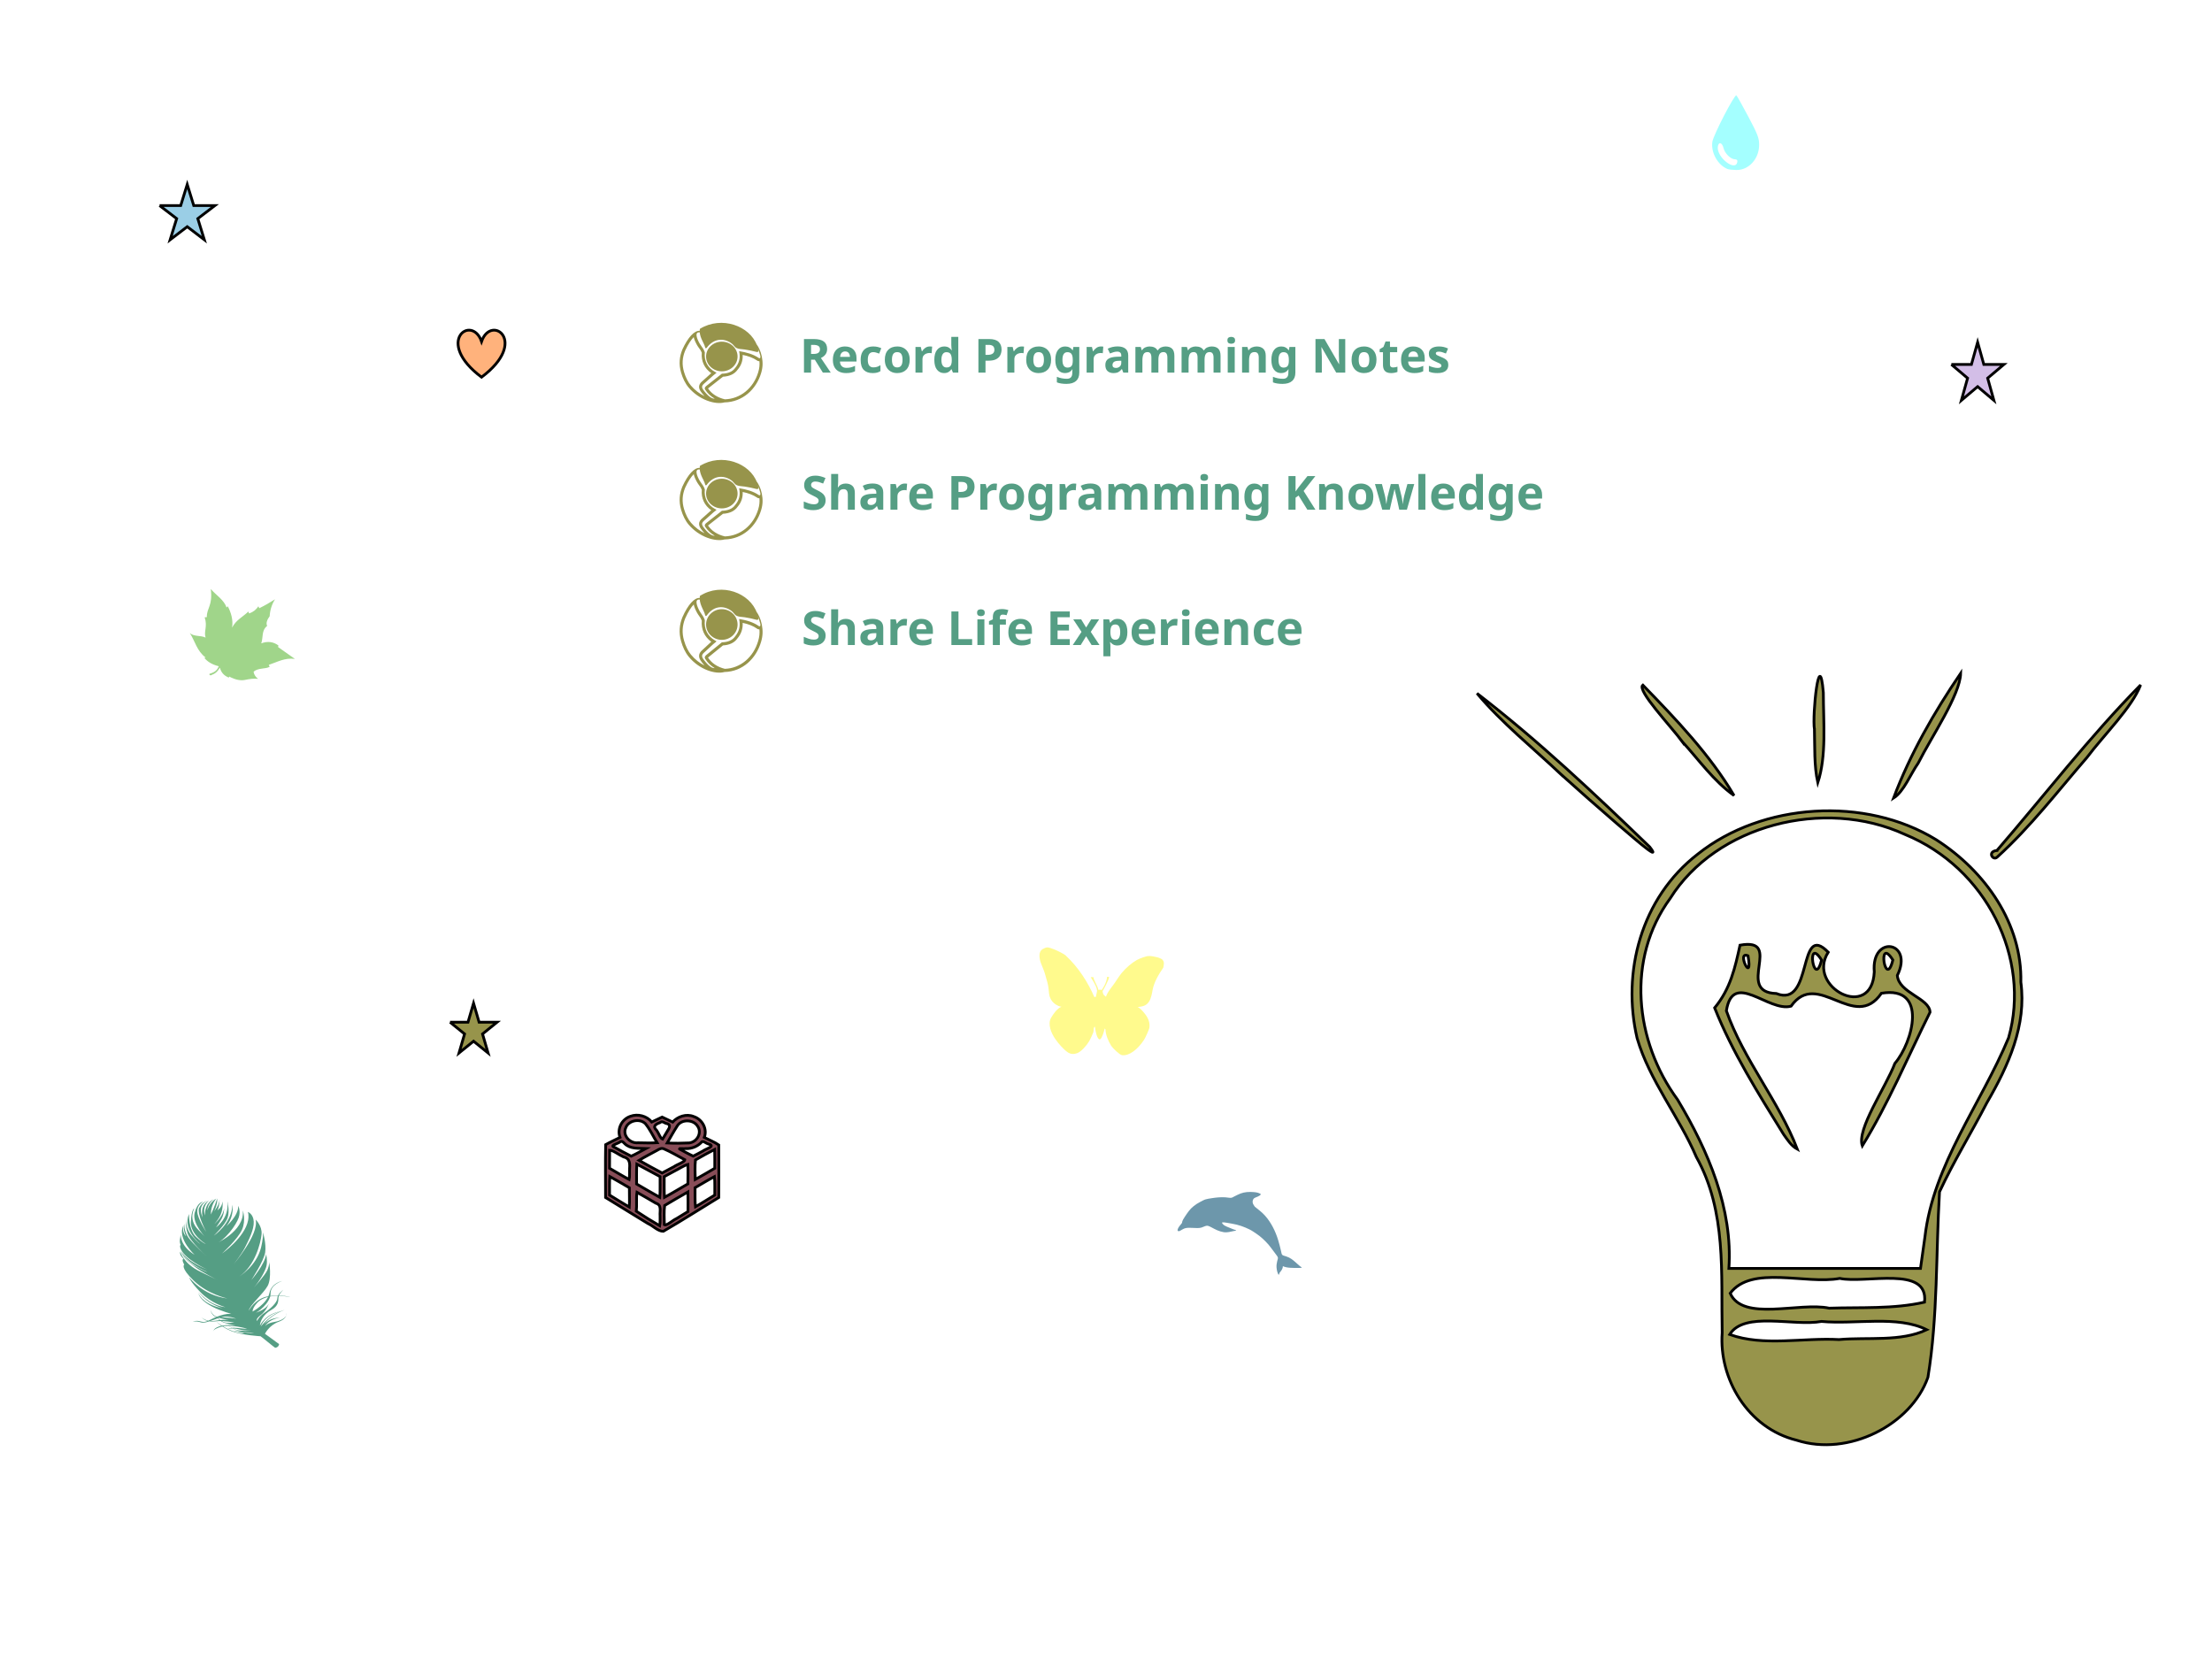
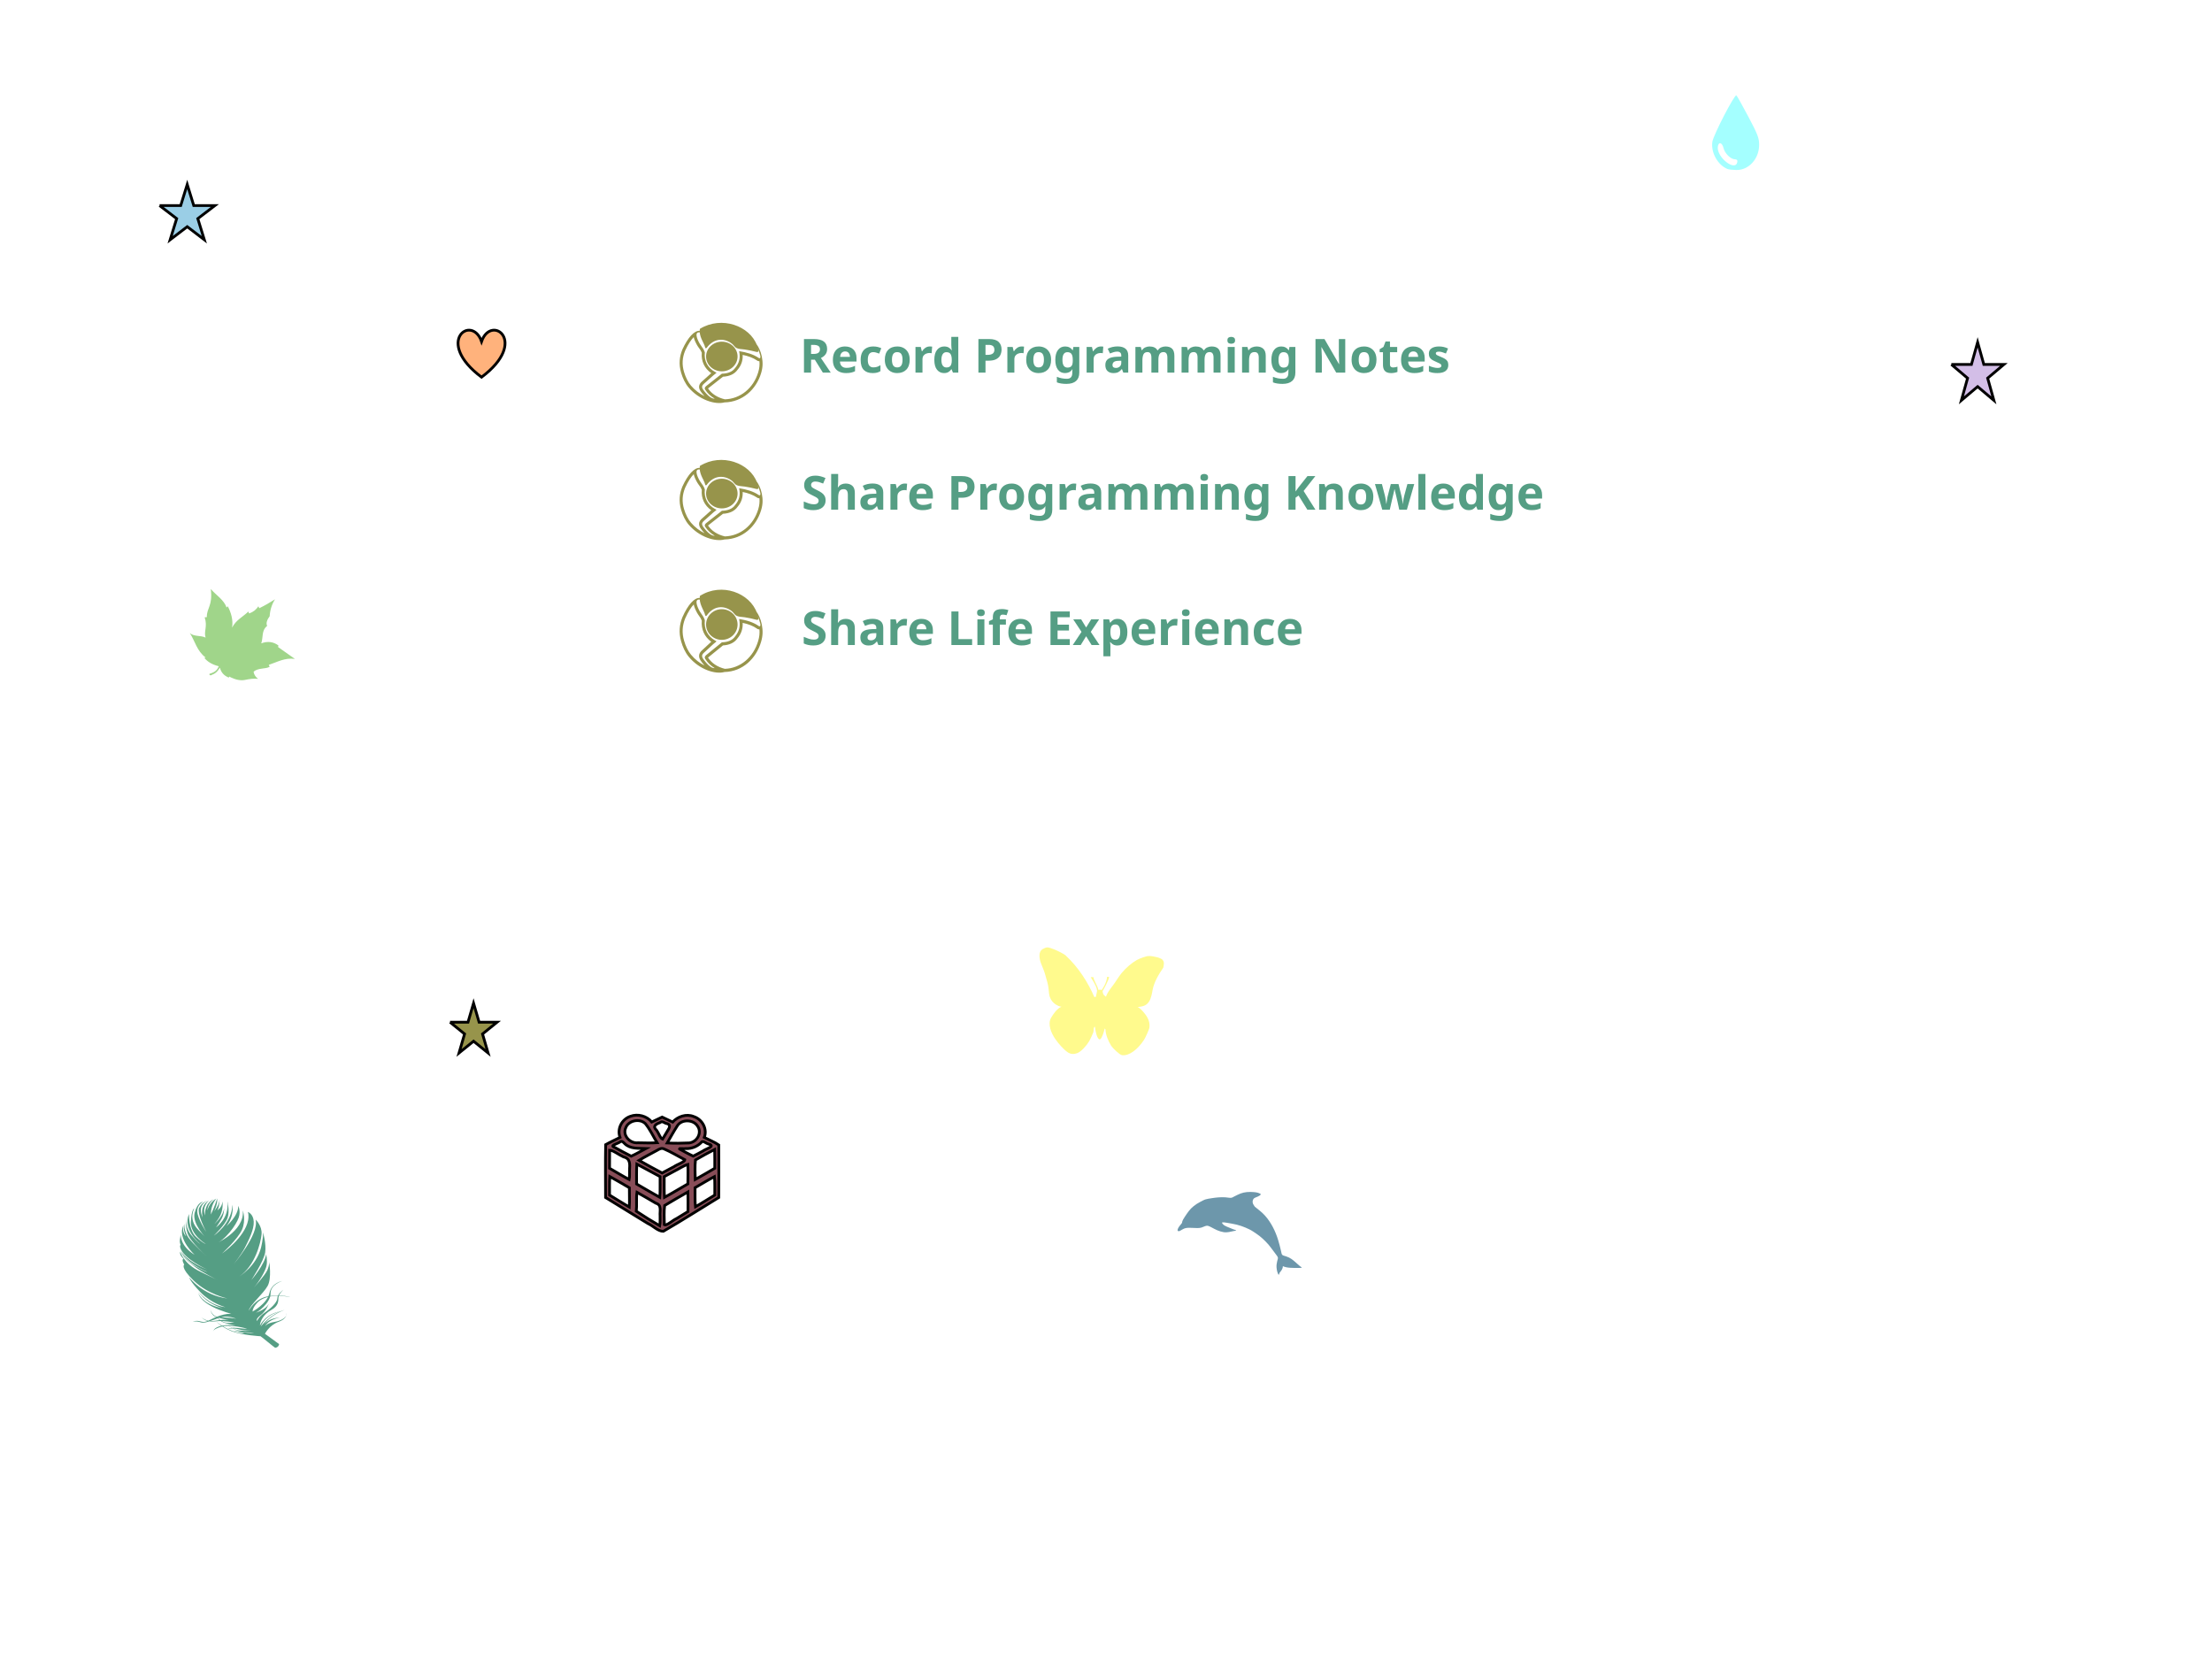
<svg xmlns="http://www.w3.org/2000/svg" width="800" height="600">
  <g>
    <path id="svg_2" d="m174.16,123.499c3.505,-10.041 17.235,0 0,12.91c-17.235,-12.91 -3.505,-22.951 0,-12.91z" stroke="#000" fill="#FFB27C" />
    <path id="svg_4" d="m57.715,74.347l7.639,0l2.361,-7.639l2.361,7.639l7.639,0l-6.18,4.721l2.361,7.639l-6.18,-4.721l-6.18,4.721l2.361,-7.639l-6.18,-4.721z" stroke="#000" fill="#9ACEE6" />
    <path id="svg_5" d="m162.765,369.693l6.493,0l2.007,-6.875l2.007,6.875l6.493,0l-5.253,4.249l2.007,6.875l-5.253,-4.249l-5.253,4.249l2.007,-6.875l-5.253,-4.249z" stroke="#000" fill="#97944B" />
    <path stroke="#000" id="svg_6" d="m705.735,131.809l7.257,0l2.243,-8.021l2.243,8.021l7.257,0l-5.871,4.957l2.243,8.021l-5.871,-4.958l-5.871,4.958l2.243,-8.021l-5.871,-4.957z" fill="#D3BEE7" />
    <text transform="matrix(1 0 0 1 0 0)" style="cursor: move;" font-weight="bold" stroke="#000" xml:space="preserve" text-anchor="start" font-family="'Yaldevi'" font-size="17" id="svg_9" y="134.759" x="289.24" stroke-width="0" fill="#559E84">Record Programming Notes</text>
    <text font-weight="bold" stroke="#000" xml:space="preserve" text-anchor="start" font-family="'Yaldevi'" font-size="17" id="svg_13" y="184.333" x="289.907" stroke-width="0" fill="#559E84">Share Programming Knowledge</text>
    <path id="svg_15" d="m241.016,409.676c0.783,-1.306 2.215,-3.006 -0.246,-3.417c-0.685,-0.324 -1.371,-0.898 -2.055,-0.259c-1.523,0.554 -2.843,1.329 -1.241,2.779c0.71,0.937 1.356,2.98 2.161,3.205c0.48,-0.76 0.93,-1.535 1.381,-2.31l0,0zm-3.364,3.605c-1.398,-2.298 -2.523,-4.764 -4.234,-6.885c-2.081,-2.047 -6.182,-1.134 -7.114,1.506c-1.238,2.61 1.433,5.727 4.457,5.4c2.295,0.035 4.602,0.131 6.891,-0.021zm11.618,0.078c2.974,-0.367 4.684,-3.815 2.99,-6.105c-1.5,-2.443 -5.817,-2.528 -7.323,-0.046c-1.305,2.007 -2.437,4.105 -3.635,6.167c2.647,0.139 5.319,0.107 7.967,-0.017l0,0zm4.924,2.94c1.014,-0.822 4.939,-1.79 1.966,-2.57c-0.736,-0.193 -1.595,-1.076 -2.257,-0.834c-1.437,1.646 -3.647,2.612 -5.955,2.51c-0.452,0.137 -2.756,-0.208 -2.133,0.184c1.628,0.855 3.215,1.783 4.898,2.542c1.179,-0.579 2.324,-1.216 3.48,-1.832l0,0zm-23.159,0.465c0.867,-0.465 1.734,-0.93 2.601,-1.395c-2.65,-0.121 -5.682,0.231 -7.685,-1.733c-0.565,-0.582 -1.106,-1.249 -1.889,-0.516c-0.937,0.595 -3.82,1.204 -1.601,1.93c1.933,1.052 3.852,2.129 5.833,3.103c0.944,-0.408 1.833,-0.917 2.74,-1.389l0,0zm12.704,5.19c1.123,-0.831 3.844,-1.623 3.935,-2.516c-2.54,-1.346 -5.006,-2.845 -7.663,-3.983c-0.914,-0.32 -1.656,0.172 -2.392,0.599c-2.177,1.193 -4.405,2.311 -6.511,3.608c2.754,1.569 5.541,3.091 8.355,4.566c1.435,-0.742 2.852,-1.513 4.276,-2.274l0,0zm11.27,2.595c1.165,-0.677 2.331,-1.355 3.496,-2.032c-0.01,-2.269 0.03,-4.538 -0.038,-6.806c-2.352,1.209 -4.671,2.478 -6.95,3.8c-0.249,2.34 -0.123,4.718 -0.069,7.07c1.203,-0.653 2.377,-1.351 3.56,-2.032zm-27.333,-1.429c0.118,-1.934 0.374,-4.138 -2.158,-4.711c-1.599,-0.687 -3.815,-2.447 -5.047,-2.429c-0.038,2.179 -0.018,4.358 -0.022,6.537c2.362,1.358 4.682,2.781 7.094,4.06c0.234,-1.123 0.081,-2.314 0.133,-3.458zm16.913,7.487c1.397,-0.812 2.794,-1.625 4.191,-2.437c-0.006,-2.342 0.099,-4.687 -0.016,-7.027c-1.535,0.406 -3.291,1.659 -4.909,2.438c-1.211,0.653 -2.422,1.307 -3.633,1.96c0.024,2.501 -0.065,5.006 0.088,7.503c1.448,-0.779 2.857,-1.618 4.279,-2.437l0,0zm-5.856,-1.315c0,-1.251 0,-2.501 0,-3.752c-2.804,-1.51 -5.6,-3.033 -8.415,-4.526c-0.156,2.391 -0.067,4.792 -0.09,7.187c2.804,1.617 5.578,3.278 8.418,4.842c0.11,-1.246 0.07,-2.502 0.088,-3.752zm16.346,5.027c1.143,-0.701 2.286,-1.402 3.429,-2.103c-0.048,-2.222 0.118,-4.475 -0.123,-6.673c-2.377,1.249 -4.671,2.671 -7.005,4.004c0.056,2.3 -0.115,4.625 0.143,6.905c1.206,-0.682 2.375,-1.417 3.556,-2.134zm-27.428,-1.246c-0.009,-1.165 -0.019,-2.331 -0.028,-3.496c-2.361,-1.361 -4.693,-2.767 -7.089,-4.074c-0.15,2.232 -0.065,4.474 -0.087,6.71c2.382,1.452 4.737,2.943 7.151,4.35c0.092,-1.16 0.047,-2.328 0.053,-3.49zm16.998,7.658c1.387,-0.849 2.775,-1.697 4.162,-2.546c-0.003,-2.366 0.049,-4.734 -0.02,-7.1c-2.824,1.604 -5.629,3.237 -8.414,4.899c-0.315,2.285 -0.111,4.641 -0.111,6.951c0.864,0.485 3.074,-1.664 4.383,-2.204l0,0zm-5.916,-1.013c-0.168,-1.632 0.722,-3.929 -1.53,-4.561c-2.271,-1.325 -4.532,-2.664 -6.833,-3.944c-0.335,2.24 0.015,4.574 -0.242,6.842c2.759,1.837 5.59,3.593 8.472,5.261c0.231,-1.169 0.087,-2.407 0.133,-3.597l0,0zm-9.648,-0.431c-3.358,-2.065 -6.715,-4.129 -10.073,-6.194c0.004,-6.372 -0.092,-12.745 0.031,-19.115c1.681,-0.956 3.471,-1.739 5.201,-2.616c-1.118,-2.947 0.495,-6.528 3.736,-7.631c2.717,-1.027 5.991,-0.1 7.724,2.061c1.258,-0.594 2.516,-1.189 3.774,-1.783c1.265,0.6 2.53,1.199 3.794,1.799c1.812,-1.98 4.917,-3.11 7.608,-2c3.23,1.046 4.99,4.619 3.832,7.561c1.743,0.906 3.638,1.615 5.237,2.721c0.071,6.334 0.001,12.669 -0.006,19.003c-6.681,4.073 -13.254,8.301 -20.043,12.219c-1.974,-0 -3.678,-1.975 -5.51,-2.776c-1.771,-1.079 -3.538,-2.163 -5.304,-3.249l0,0z" stroke="#000" fill="#884D58" />
-     <path id="svg_17" d="m649.771,520.873c-17.815,-4.392 -28.136,-22.45 -26.919,-38.832c-0.456,-21.398 1.668,-43.913 -9.341,-63.588c-6.275,-14.69 -16.965,-27.66 -21.426,-42.969c-5.551,-23.75 1.306,-50.669 21.966,-66.613c23.3,-18.556 60.509,-20.974 86.158,-5.203c18.09,11.581 31.143,30.683 30.658,51.527c2.123,15.575 -4.491,30.225 -12.272,43.615c-5.574,10.781 -12.085,21.33 -17.144,32.231c-1.334,22.351 -0.569,44.907 -4.187,67.066c-6.027,17.171 -28.74,28.845 -47.493,22.766l0,0zm47.053,-39.964c-10.573,-5.297 -25.766,-1.853 -38.055,-2.993c-10.039,1.866 -27.877,-3.828 -33.214,4.713c12.205,4.437 26.548,1.111 39.542,1.845c10.397,-0.928 22.358,0.88 31.727,-3.565l0,0zm-0.792,-9.967c1.556,-13.457 -21.34,-6.59 -30.642,-8.593c-12.311,2.316 -31.903,-4.957 -39.645,5.382c4.588,10.39 25.049,3.083 35.794,5.388c11.458,-0.377 23.345,0.382 34.493,-2.177l0,0zm0.143,-23.578c3.023,-26.214 20.268,-48.041 30.254,-72.021c8.21,-28.71 -8.05,-61.511 -37.489,-73.562c-29.302,-13.497 -68.342,-3.301 -84.902,23.147c-15.955,21.847 -12.91,51.53 2.684,72.775c11.127,18.568 20.005,39.434 18.558,61.042c23.097,0 46.194,0 69.291,0c0.535,-3.794 1.069,-7.588 1.604,-11.381zm-51.133,-37.139c-9.151,-14.788 -18.545,-29.691 -24.918,-45.718c5.729,-6.893 7.396,-14.57 9.176,-22.669c16.08,-2.936 -2.047,17.031 13.135,17.481c13.476,5.45 7.564,-26.443 18.761,-14.947c-8.037,12.616 15.787,25.167 16.661,7.119c-1.155,-13.627 14.4,-11.074 8.335,1.289c0.501,6.36 11.641,8.183 11.832,13.298c-8.02,16.169 -14.992,32.861 -24.489,48.34c-2.138,-5.993 8.408,-21.013 11.777,-29.832c6.502,-7.623 12.089,-28.168 -4.861,-25.368c-9.833,14.254 -23.06,-8.985 -32.688,4.675c-8.173,2.266 -21.027,-13.155 -23.398,1.672c6.156,17.611 18.964,32.621 25.665,50.05c-2.274,-1.246 -3.569,-3.432 -4.989,-5.391l0,0zm-12.845,-64.544c-4.45,-2.018 1.876,10.731 -0,0l0,0zm26.597,1.506c-5.777,-9.086 -2.678,11.024 0,0zm25.78,0c-5.777,-9.086 -2.679,11.024 0,0zm-120.02,-67.138c-10.21,-9.631 -21.496,-18.667 -30.375,-29.283c22.182,17.066 42.485,36.285 62.476,55.553c5.308,6.779 -9.261,-6.331 -11.972,-8.529c-6.785,-5.84 -13.48,-11.768 -20.129,-17.742l0,0zm157.661,27.535c17.257,-19.985 33.358,-40.935 51.964,-59.855c-3.115,8.146 -13.145,17.893 -19.45,26.283c-10.531,12.177 -20.374,25.051 -32.417,35.969c-1.503,1.477 -3.747,-2.021 -0.097,-2.396l-0,0l-0,0zm-37.379,-18.959c5.963,-15.851 14.611,-30.938 24.26,-45.124c-0.224,7.87 -10.458,22.785 -15.376,32.543c-2.783,3.927 -5.129,10.189 -8.884,12.581zm-76.356,-20.328c-4.153,-5.631 -16.656,-18.742 -14.322,-20.53c12.054,12.422 24.315,25.243 32.974,39.933c-7.374,-5.257 -12.68,-12.849 -18.652,-19.404l0,0zm47.735,-4.431c-0.841,-5.288 1.769,-30.532 3.219,-13.391c0.005,10.74 1.211,22.83 -2.005,32.605c-1.377,-6.285 -1.043,-12.827 -1.213,-19.214z" stroke="#000" fill="#97944B" />
    <text font-weight="bold" stroke="#000" xml:space="preserve" text-anchor="start" font-family="'Yaldevi'" font-size="17" id="svg_25" y="233.274" x="289.907" stroke-width="0" fill="#559E84">Share Life Experience</text>
    <path id="svg_27" d="m94.235,483.273c0,0 -6.899,-0.386 -10.552,-1.859c-3.654,-1.474 -5.359,-3.353 -5.359,-3.353c0,0 1.917,1.621 4.608,2.849c1.64,0.749 3.568,1.351 5.524,1.351c0,0 -3.02,-1.29 -5.285,-0.368c0,0 1.632,-0.847 4.457,-0.203c2.826,0.645 4.238,0.276 4.238,0.276c0,0 -4.774,-0.018 -6.844,-1.05c-2.07,-1.032 -2.582,-1.621 -2.582,-1.621c0,0 2.143,1.677 3.8,1.879c1.656,0.203 4.506,-0.037 4.506,-0.037c0,0 -2.947,0.055 -3.873,-0.258c-0.926,-0.313 -4.579,-0.94 -5.237,0.368c0,0 0.731,-1.382 4.068,-0.976c3.337,0.405 3.654,0.276 3.654,0.276c0,0 -5.919,-1.732 -9.232,-0.755c-3.313,0.976 -3.093,1.806 -3.093,1.806c0,0 0.219,-2.874 8.306,-2.358c0,0 -3.775,-0.424 -5.164,-1.271c-1.388,-0.847 -1.486,-1.4 -1.486,-1.4c0,0 1.583,1.824 3.532,1.842c1.949,0.019 2.509,-0.11 2.509,-0.11c0,0 -3.8,-0.663 -5.602,-0.516c-1.802,0.147 -4.725,0.626 -6.26,-1.474c0,0 1.437,2.008 5.359,1.308c3.921,-0.7 6.381,0.074 6.381,0.074c0,0 -5.943,-0.866 -7.161,-1.732c-1.218,-0.866 -1.364,-2.358 -1.364,-2.358c0,0 0.512,2.506 3.02,2.745c2.509,0.239 6.309,0.184 7.307,1.05c0,0 -2.509,-1.4 -5.115,-1.216c-2.606,0.184 -6.625,2.727 -8.671,2.063c-2.046,-0.663 -2.972,-0.111 -2.972,-0.111c0,0 0.853,-0.645 2.314,-0.35c1.462,0.295 1.778,0.737 4.287,-0.571c2.509,-1.308 6.771,-2.929 9.475,-1.529c0,0 -12.633,-2.647 -13.997,-8.026c0,0 1.201,3.587 7.372,5.183c6.171,1.596 6.528,1.474 6.528,1.474c0,0 -9.515,-0.762 -13.965,-7.247c0,0 3.865,5.036 9.873,5.699c0,0 -5.066,-1.326 -8.996,-5.379c-3.929,-4.053 -4.092,-5.404 -4.092,-5.404c0,0 4.774,6.485 13.803,7.64c0,0 -7.072,-1.529 -12.138,-6.412c-5.066,-4.882 -3.483,-5.84 -3.483,-5.84c0,0 -1.096,-1.75 -0.268,-2.137c0,0 -1.632,-1.4 -1.169,-2.542c0,0 1.169,4.329 7.137,7.167c5.968,2.837 6.479,3.187 6.479,3.187c0,0 -6.187,-3.206 -8.135,-4.753c-1.949,-1.548 -4.141,-2.745 -5.407,-6.061c0,0 1.218,3.279 5.066,5.527c3.848,2.248 4.604,2.211 4.604,2.211c0,0 -7.892,-3.058 -9.767,-8.124c0,0 1.096,3.74 9.792,7.314c0,0 -8.72,-3.887 -9.792,-8.033c0,0 -0.195,-0.608 0.171,-0.903c0,0 -0.439,-0.792 -0.292,-1.787c0.146,-0.995 0.317,-2.063 0.317,-2.063c0,0 -0.39,4.2 5.018,7.443c0,0 -6.382,-5.785 -4.108,-10.55c0,0 -0.488,2.628 1.039,3.832c0,0 -1.299,-2.112 -0.682,-4.593c0,0 -0.163,2.628 1.461,5.011c1.624,2.383 6.82,7.001 6.82,7.001c0,0 -6.105,-5.404 -7.08,-8.45c-0.974,-3.046 -0.422,-5.036 -0.422,-5.036c0,0 -0.552,2.849 1.819,5.699c2.371,2.85 3.183,3.169 3.183,3.169c0,0 -6.528,-5.134 -4.06,-10.833c0,0 -0.162,5.772 2.533,8.254c2.696,2.481 3.507,2.555 3.507,2.555c0,0 -5.553,-3.316 -5.359,-7.959c0.195,-4.643 1.235,-4.888 1.235,-4.888c0,0 -2.306,3.93 1.396,7.713c3.702,3.783 2.956,3.071 2.956,3.071c0,0 -5.261,-5.158 -4.222,-9.187c1.039,-4.029 3.02,-3.979 3.02,-3.979c0,0 -2.176,1.081 -2.078,3.562c0.097,2.481 3.215,7.296 3.215,7.296c0,0 -3.475,-6.608 -2.533,-8.647c0.942,-2.039 2.923,-2.653 2.923,-2.653c0,0 -3.865,1.67 -1.624,6.141c0,0 -1.396,-4.249 2.338,-6.239c0,0 -2.663,1.916 -1.559,5.478c0,0 -0.325,-4.373 3.215,-5.871c0,0 -2.273,1.351 -2.305,4.078c0,0 0.487,-2.751 3.182,-4.299c0,0 -2.046,2.358 -1.916,5.748c0,0 1.526,-3.34 2.274,-5.797c0,0 0.129,1.327 -0.422,2.972c-0.552,1.646 -0.812,1.793 -0.812,1.793c0,0 1.981,-2.211 2.078,-4.372c0,0 0.097,2.113 -0.747,3.881c0,0 1.608,-0.978 1.81,-3.145c0.003,-0.032 0.006,-0.065 0.008,-0.098c0,0 0.454,3.168 -1.202,5.846c-1.656,2.678 -2.436,2.923 -2.436,2.923c0,0 3.67,-2.629 4.222,-6.264c0,0 0.065,2.039 -0.909,3.807c-0.974,1.769 -2.014,3.12 -2.014,3.12c0,0 4.904,-3.366 4.092,-9.408c0,0 0.942,3.365 0.097,5.92c-0.844,2.555 -5.002,6.485 -5.002,6.485c0,0 6.463,-4.323 6.755,-11.177c0,0 0.779,4.053 -2.192,7.738c0,0 4.384,-3.758 4.287,-7.332c0,0 0.974,1.805 0.146,4.274c-0.828,2.469 -4.774,8.254 -8.866,9.654c0,0 11.107,-4.532 10.376,-12.307c0,0 1.218,3.537 -0.292,6.964c-1.51,3.427 -7.259,8.659 -7.259,8.659c0,0 8.233,-5.748 9.451,-12.012c0,0 0.39,-1.916 -0.098,-3.058c0,0 1.997,0.663 2.143,3.5c0.146,2.837 -1.802,6.669 -3.166,9.359c-1.364,2.69 -4.287,6.264 -4.287,6.264c0,0 9.499,-10.98 8.135,-16.36c0,0 2.436,2.321 2.143,5.343c-0.292,3.021 -2.338,11.422 -8.038,15.217c0,0 6.138,-3.685 7.843,-10.391c0,0 0.877,-3.574 0.731,-5.527c0,0 1.218,4.127 0.779,7.222c-0.438,3.095 -5.018,10.022 -5.018,10.022c0,0 5.018,-5.785 5.359,-9.396c0,0 0.536,2.174 0.146,4.164c-0.39,1.99 -2.631,5.711 -4.531,7.885c0,0 3.995,-4.348 4.823,-6.264c0.828,-1.916 0.682,-3.021 0.682,-3.021c0,0 0.974,5.969 -0.585,8.769c-1.559,2.8 -6.479,6.964 -6.82,8.917c0,0 2.29,-4.532 7.258,-5.232c4.969,-0.7 7.794,0.368 7.794,0.368c0,0 -7.551,-1.842 -11.594,1.621c0,0 -2.046,1.879 -2.095,3.574c0,0 5.261,-2.8 6.089,-6.632c0.828,-3.832 4.677,-4.422 4.677,-4.422c0,0 -4.287,1.216 -4.238,4.532c0.049,3.316 -4.872,7.222 -6.041,7.111c0,0 3.995,-0.847 5.407,-3.39c0,0 -0.926,2.579 -2.923,4.071c-1.997,1.492 -1.34,2.137 -1.34,2.137c0,0 0.682,-1.603 2.679,-2.948c1.997,-1.345 4.628,-3.666 4.652,-5.232c0.024,-1.566 2.192,-3.132 2.192,-3.132c0,0 -1.705,1.64 -1.778,2.819c-0.073,1.179 0.171,3.021 -2.679,4.569c-2.85,1.548 -4.043,4.329 -3.995,5.545c0,0 1.989,-4.342 7.835,-5.201c0,0 -5.586,0.835 -7.567,5.601c0,0 3.702,-4.765 8.639,-6.018c0,0 -5.261,1.695 -7.794,5.846c0,0 1.494,-2.948 6.17,-3.071c0,0 -3.897,0.393 -5.488,3.169c0,0 0.714,-1.179 3.377,-1.596c2.663,-0.418 4.904,-1.867 4.352,-3.243c0,0 0.682,1.916 -2.793,3.193c-3.475,1.278 -4.935,4.337 -4.935,4.337c0,0 2.83,2.026 5.118,3.734c-0.181,0.956 -0.804,1.219 -1.385,1.321c-0.208,0.036 -5.052,-4.085 -5.328,-4.167z" stroke-width="0" stroke="#000" fill="#559E84" />
    <path stroke="#000" id="svg_28" d="m395.768,360.557c0.162,0.14 0.505,-0.125 0.672,-0.158c-0.188,-0.318 0.519,-1.868 0.275,-2.431c-0.075,-1.273 -1.973,-4.146 -2.212,-4.479c0.091,-0.224 1.113,-0.016 1.083,0.017c-0.427,0.449 1.439,3.023 1.655,4.512c0.397,-0.029 0.919,-0.223 1.15,0.098c0.216,-0.308 1.884,-2.664 1.975,-4.699c0.013,-0.292 0.918,-0.107 0.748,0.071c-0.273,1.267 -2.198,4.826 -2.348,4.955c0.175,1.11 0.104,1.186 1.222,2.048c0.503,-1.542 1.575,-2.851 2.556,-4.153c1.108,-1.463 1.852,-2.864 3.073,-4.387c1.607,-1.934 3.66,-3.699 5.54,-4.753c1.308,-0.733 3.499,-1.361 3.835,-1.402c0.622,-0.079 1.185,-0.065 1.923,0.078c1.088,0.211 2.151,0.329 3.294,1.029c1.075,0.899 0.703,2.025 0.503,3.08c-1.655,2.382 -3.35,5.236 -3.884,8.155c-0.179,1.081 -0.502,2.943 -1.264,4.114c-1.225,1.8 -2.723,1.733 -4.131,1.977c0.858,0.321 1.788,1.368 2.623,2.42c1.302,1.655 1.937,3.352 1.601,5.2c-0.072,0.388 -1.313,3.327 -1.921,4.249c-2.305,3.512 -5.443,5.894 -7.973,5.507c-0.911,-0.139 -3.423,-2.636 -3.875,-3.372c-1.121,-1.829 -2.042,-4.035 -2.08,-5.96c-0.139,-0.182 -0.31,-0.195 -0.235,-0.438c-0.14,0.557 -0.583,2.371 -1.24,3.518c-0.949,1.658 -1.818,-0.82 -2.17,-2.83c-0.121,-0.689 -0.032,-0.808 -0.173,-1.22c-0.665,0.329 -0.315,1.284 -0.576,2.056c-0.221,0.672 -1.212,2.724 -1.486,3.192c-0.875,1.495 -2.839,3.758 -4.263,4.301c-1.322,0.504 -2.443,0.433 -3.505,-0.278c-1.37,-0.918 -3.302,-3.049 -4.49,-4.781c-1.504,-2.144 -2.819,-5.365 -1.568,-7.634c0.799,-1.416 2.302,-3.526 3.771,-4.044c-1.037,-0.166 -3.331,-1.058 -4.185,-3.536c-0.274,-0.786 -0.375,-2.007 -0.445,-2.881c-0.113,-1.443 -0.618,-3.101 -1.036,-4.522c-0.337,-1.299 -0.931,-2.962 -1.554,-4.383c-0.652,-1.491 -1.187,-3.957 -0.052,-5.172c0.397,-0.424 1.625,-0.919 1.881,-0.954c0.897,-0.125 2.12,0.45 3.027,0.795c0.594,0.228 3.203,1.444 3.924,2.114c4.756,4.416 8.137,9.917 10.334,14.985z" stroke-width="0" fill="#FFFA8D" />
    <path id="svg_29" d="m79.142,240.961c-0.647,1.327 -1.1,2.023 -3.301,2.718c-0.389,0.19 0.129,0.632 0.389,0.569c1.941,-0.758 2.394,-1.391 3.301,-2.782c0.453,1.771 1.488,2.909 3.236,3.604l0.13,-0.38c2.395,1.265 4.208,1.518 5.761,1.201c1.489,-0.316 3.236,-0.569 4.662,-0.379c-0.906,-0.696 -1.425,-1.518 -1.618,-2.529c1.488,-1.518 4.402,-0.948 5.826,-1.833l-0.324,-0.696c3.107,-1.011 5.762,-2.655 9.451,-2.149l-6.085,-4.3l0.129,-0.569c-1.812,-1.327 -3.884,-1.644 -6.215,-0.758c0.777,-2.213 0,-4.615 2.137,-6.323c-0.518,-0.948 0,-2.276 0.906,-3.477c0.13,-2.276 0.776,-4.299 1.941,-6.133c-1.877,1.201 -3.754,2.276 -5.696,3.225l-0.324,-0.696c-0.776,1.202 -1.877,2.087 -3.366,2.592l-0.259,-0.695c-2.007,1.96 -4.402,2.971 -5.891,5.817c0.453,-2.783 -0.389,-5.501 -1.554,-7.714l-0.453,0.443c-0.841,-2.719 -3.819,-4.489 -5.696,-6.702c0.776,6.07 -1.49,6.828 -1.424,10.179l-0.778,0.063c1.101,3.415 -0.388,4.995 0.324,7.334c-1.812,-0.885 -4.143,-0.253 -5.697,-1.644c1.877,2.909 2.525,6.449 5.697,8.851l-0.453,0.19c1.165,1.264 2.654,2.339 5.244,2.972z" stroke-width="0" stroke="#000" fill="#A0D58A" />
    <path stroke="#000" id="svg_30" d="m624.785,61.125c-3.532,-1.427 -6.064,-5.96 -5.489,-9.828c0.363,-2.439 8.017,-17.246 8.686,-16.802c0.218,0.145 2.16,3.597 4.315,7.671c3.452,6.527 3.918,7.744 3.918,10.231c0,5.041 -3.753,9.17 -8.259,9.087c-1.315,-0.024 -2.742,-0.186 -3.17,-0.359l0,0zm3.539,-2.535c0.117,-0.653 -0.156,-0.971 -0.833,-0.971c-1.543,0 -3.683,-2.101 -4.161,-4.084c-0.51,-2.116 -1.862,-2.368 -2.062,-0.384c-0.385,3.822 6.408,9.058 7.056,5.439l0,0z" stroke-width="0" fill="#A4FFFF" />
    <path stroke="#000" id="svg_31" d="m448.659,431.649c-0.839,0.318 -1.604,0.743 -2.376,1.121c-0.263,0.129 -0.562,0.334 -0.805,0.396c-0.621,0.159 -1.593,-0.119 -2.384,-0.148c-1.978,-0.072 -3.259,0.077 -4.886,0.329c-0.761,0.118 -1.549,0.228 -2.217,0.429c-0.571,0.172 -1.225,0.556 -1.863,0.879c-1.009,0.51 -1.696,0.991 -2.483,1.606c-1.315,1.028 -2.143,2.322 -3.105,3.743c-0.42,0.621 -1.025,1.545 -1.056,2.279c-0.556,0.865 -1.401,1.394 -1.614,2.66c0.296,0.741 1.065,0.082 1.527,-0.165c0.383,-0.205 0.795,-0.449 1.134,-0.547c1.763,-0.51 4.22,0.219 5.936,-0.248c0.608,-0.166 1.135,-0.5 1.74,-0.641c0.574,-0.135 1.013,0.104 1.422,0.285c0.217,0.097 0.446,0.227 0.644,0.332c1.279,0.678 2.557,1.397 4.274,1.668c1.378,0.217 2.575,-0.197 3.696,-0.421c0.284,-0.057 0.652,-0.036 0.867,-0.285c-0.894,-0.207 -1.636,-0.561 -2.57,-0.938c-1.226,-0.495 -2.179,-0.83 -2.643,-1.824c0.549,-0.147 1.185,-0.038 1.756,0.065c0.624,0.112 1.243,0.217 1.842,0.318c2.528,0.427 4.432,1.144 6.357,2.075c0.935,0.451 1.796,1.08 2.589,1.608c1.623,1.083 3.008,2.427 4.315,3.891c0.591,0.663 1.12,1.493 1.761,2.285c0.28,0.346 0.562,0.732 0.862,1.159c0.286,0.406 0.723,0.903 0.784,1.258c0.068,0.392 -0.135,0.822 -0.237,1.25c-0.177,0.744 -0.307,1.543 -0.248,2.307c0.077,0.988 0.293,1.951 0.744,2.7c0.196,-0.179 0.276,-0.493 0.377,-0.781c0.495,-0.649 1.153,-1.297 1.169,-2.377c1.351,0.717 3.976,0.657 5.552,0.638c0.474,-0.006 0.956,0.046 1.349,-0.143c-0.828,-0.492 -1.435,-1.115 -2.155,-1.751c-1.088,-0.961 -1.989,-1.771 -3.593,-2.285c-0.52,-0.167 -1.115,-0.257 -1.4,-0.566c-0.219,-0.236 -0.286,-0.76 -0.397,-1.264c-0.299,-1.363 -0.687,-2.809 -1.034,-3.956c-1.04,-3.448 -2.628,-6.512 -4.741,-8.892c-1.071,-1.207 -2.349,-2.19 -3.728,-3.282c-0.236,-0.379 -0.677,-0.89 -0.768,-1.468c-0.093,-0.595 0.075,-1.117 0.433,-1.517c0.784,-0.587 2.016,-0.652 2.548,-1.531c-0.696,-0.514 -1.56,-0.665 -2.408,-0.749c-1.831,-0.182 -3.547,-0.041 -4.968,0.499z" stroke-width="0" fill="#6D97AB" />
    <path id="svg_40" d="m261.058,123.569c-3.138,0 -5.698,2.41 -5.698,5.363s2.559,5.363 5.698,5.363c3.138,0 5.698,-2.41 5.698,-5.363s-2.559,-5.363 -5.698,-5.363zm14.452,5.338c-0.402,-2.01 -1.164,-3.372 -1.882,-4.414c0.054,0.143 0.098,0.286 0.15,0.429c-2.551,-7.021 -12.758,-10.828 -20.642,-5.999c-0.061,0.298 -0.08,0.594 -0.08,0.888c0,-0.056 -0.007,-0.108 -0.004,-0.166c-1.9,-0.148 -4.201,2.277 -6.247,6.721c-1.039,2.516 -1.415,5.27 -0.451,8.5c0.562,1.885 1.448,3.818 2.724,5.319c3.784,4.449 9.579,6.265 12.954,5.342c0.004,0.001 0.01,0.003 0.015,0.004c6.506,-0.138 11.439,-4.671 13.217,-10.572c0.64,-2.13 0.681,-3.874 0.246,-6.051zm-25.607,10.556c-1.046,-1.229 -1.913,-2.929 -2.506,-4.919c-0.799,-2.674 -0.667,-5.138 0.413,-7.751c1.097,-2.379 2.167,-3.942 3.088,-4.882c0.164,0.82 0.568,1.799 1.213,2.927c0.238,0.419 0.5,0.775 0.754,1.118c0.195,0.262 0.388,0.524 0.559,0.805c0.135,0.223 0.261,0.492 0.386,0.814c-0.261,3.043 0.972,5.677 3.431,7.379l-2.775,2.486l-0.22,0.189c-0.227,0.189 -0.487,0.412 -0.71,0.651c-1.482,1.595 -0.273,3.128 0.312,3.865l0.074,0.096c0.258,0.328 0.559,0.685 0.888,1.036c-1.726,-0.849 -3.457,-2.108 -4.908,-3.815zm24.32,-4.828c-1.744,5.781 -6.472,9.612 -12.067,9.788c-2.709,-0.644 -4.755,-1.967 -6.089,-3.93c0.004,-0.004 0.011,-0.009 0.016,-0.014l5.389,-4.238c2.426,-0.137 4.201,-0.981 5.283,-2.517c1.332,-1.56 1.953,-3.342 1.845,-5.371c1.981,0.417 3.694,0.998 5.292,2.08l0.126,0.086l0.146,0.048c0.17,0.054 0.339,0.084 0.5,0.089c0.119,1.37 -0.023,2.578 -0.444,3.979zm0.278,-5.119c-2.127,-1.443 -4.428,-2.063 -7.188,-2.525c0.579,2.605 -0.092,4.499 -1.445,6.09c-0.961,1.365 -2.596,2.013 -4.79,2.072l-5.69,4.477c-0.542,0.452 -0.644,0.905 -0.307,1.358c0.925,1.411 2.103,2.433 3.403,3.18c-0.014,0 -0.028,0.002 -0.043,0.003c-0.001,-0.001 -0.004,-0.002 -0.007,-0.004c-0.022,0.003 -0.045,0.004 -0.068,0.006c-0.087,0.001 -0.174,-0.001 -0.261,-0.011c-0.17,-0.023 -0.342,-0.071 -0.5,-0.13c-0.979,-0.368 -2.06,-1.494 -2.831,-2.474c-0.633,-0.807 -1.315,-1.583 -0.448,-2.514c0.281,-0.302 0.634,-0.568 0.86,-0.771l2.748,-2.463c0.187,-0.151 0.382,-0.306 0.583,-0.467c0.058,-0.046 0.117,-0.093 0.177,-0.14c0.615,-0.488 0.526,-0.354 -0.118,-0.709c-2.637,-1.458 -4.008,-3.993 -3.656,-7.059c-0.162,-0.453 -0.346,-0.875 -0.565,-1.242c-0.396,-0.663 -0.909,-1.218 -1.302,-1.904c-0.981,-1.719 -2.013,-4.311 0.014,-4.068c-0.005,-0.059 -0.002,-0.122 -0.005,-0.181c0.102,2.211 1.663,4.224 1.899,5.401c0.085,0.422 0.32,0.779 0.667,0.309c2.767,-3.751 6.615,-3.373 9.078,-1.45c0.483,0.376 0.746,0.834 1.182,1.226c0.168,0.152 0.358,0.286 0.583,0.388c0.81,0.367 1.97,0.345 2.842,0.48c1.494,0.23 2.951,0.513 4.329,0.897c0.273,0.033 0.462,-0.004 0.568,-0.112c0.23,-0.23 -0.002,-0.98 -0.132,-1.395c0.302,0.889 0.584,1.778 0.843,2.668c0.197,0.694 0.15,1.254 -0.421,1.065z" stroke-width="0" stroke="#000" fill="#97944B" />
    <path stroke="#000" id="svg_41" d="m261.058,173.143c-3.138,0 -5.698,2.41 -5.698,5.363s2.559,5.363 5.698,5.363c3.138,0 5.698,-2.41 5.698,-5.363s-2.559,-5.363 -5.698,-5.363zm14.452,5.338c-0.402,-2.01 -1.164,-3.372 -1.882,-4.414c0.054,0.143 0.098,0.286 0.15,0.429c-2.551,-7.021 -12.758,-10.828 -20.642,-5.999c-0.061,0.298 -0.08,0.594 -0.08,0.888c0,-0.056 -0.007,-0.108 -0.004,-0.166c-1.9,-0.148 -4.201,2.277 -6.247,6.721c-1.039,2.516 -1.415,5.27 -0.451,8.5c0.562,1.885 1.448,3.818 2.724,5.319c3.784,4.449 9.579,6.265 12.954,5.342c0.004,0.001 0.01,0.003 0.015,0.004c6.506,-0.138 11.439,-4.671 13.217,-10.572c0.64,-2.13 0.681,-3.874 0.246,-6.051zm-25.607,10.556c-1.046,-1.229 -1.913,-2.929 -2.506,-4.919c-0.799,-2.674 -0.667,-5.138 0.413,-7.751c1.097,-2.379 2.167,-3.942 3.088,-4.882c0.164,0.82 0.568,1.799 1.213,2.927c0.238,0.419 0.5,0.775 0.754,1.118c0.195,0.262 0.388,0.524 0.559,0.805c0.135,0.223 0.261,0.492 0.386,0.814c-0.261,3.043 0.972,5.677 3.431,7.379l-2.775,2.486l-0.22,0.189c-0.227,0.189 -0.487,0.412 -0.71,0.651c-1.482,1.595 -0.273,3.128 0.312,3.865l0.074,0.096c0.258,0.328 0.559,0.685 0.888,1.036c-1.726,-0.849 -3.457,-2.108 -4.908,-3.815zm24.32,-4.828c-1.744,5.781 -6.472,9.612 -12.067,9.788c-2.709,-0.644 -4.755,-1.967 -6.089,-3.93c0.004,-0.004 0.011,-0.009 0.016,-0.014l5.389,-4.238c2.426,-0.137 4.201,-0.981 5.283,-2.517c1.332,-1.56 1.953,-3.342 1.845,-5.371c1.981,0.417 3.694,0.998 5.292,2.08l0.126,0.086l0.146,0.048c0.17,0.054 0.339,0.084 0.5,0.089c0.119,1.37 -0.023,2.578 -0.444,3.979zm0.278,-5.119c-2.127,-1.443 -4.428,-2.063 -7.188,-2.525c0.579,2.605 -0.092,4.499 -1.445,6.09c-0.961,1.365 -2.596,2.013 -4.79,2.072l-5.69,4.477c-0.542,0.452 -0.644,0.905 -0.307,1.358c0.925,1.411 2.103,2.433 3.403,3.18c-0.014,0 -0.028,0.002 -0.043,0.003c-0.001,-0.001 -0.004,-0.002 -0.007,-0.004c-0.022,0.003 -0.045,0.004 -0.068,0.006c-0.087,0.001 -0.174,-0.001 -0.261,-0.011c-0.17,-0.023 -0.342,-0.071 -0.5,-0.13c-0.979,-0.368 -2.06,-1.494 -2.831,-2.474c-0.633,-0.807 -1.315,-1.583 -0.448,-2.514c0.281,-0.302 0.634,-0.568 0.86,-0.771l2.748,-2.463c0.187,-0.151 0.382,-0.306 0.583,-0.467c0.058,-0.046 0.117,-0.093 0.177,-0.14c0.615,-0.488 0.526,-0.354 -0.118,-0.709c-2.637,-1.458 -4.008,-3.993 -3.656,-7.059c-0.162,-0.453 -0.346,-0.875 -0.565,-1.242c-0.396,-0.663 -0.909,-1.218 -1.302,-1.904c-0.981,-1.719 -2.013,-4.311 0.014,-4.068c-0.005,-0.059 -0.002,-0.122 -0.005,-0.181c0.102,2.211 1.663,4.224 1.899,5.401c0.085,0.422 0.32,0.779 0.667,0.309c2.767,-3.751 6.615,-3.373 9.078,-1.45c0.483,0.376 0.746,0.834 1.182,1.226c0.168,0.152 0.358,0.286 0.583,0.388c0.81,0.367 1.97,0.345 2.842,0.48c1.494,0.23 2.951,0.513 4.329,0.897c0.273,0.033 0.462,-0.004 0.568,-0.112c0.23,-0.23 -0.002,-0.98 -0.132,-1.395c0.302,0.889 0.584,1.778 0.843,2.668c0.197,0.694 0.15,1.254 -0.421,1.065z" stroke-width="0" fill="#97944B" />
    <path id="svg_42" d="m261.058,220.318c-3.138,0 -5.698,2.493 -5.698,5.548s2.559,5.548 5.698,5.548c3.138,0 5.698,-2.493 5.698,-5.548s-2.559,-5.548 -5.698,-5.548zm14.452,5.522c-0.402,-2.079 -1.164,-3.488 -1.882,-4.566c0.054,0.147 0.098,0.296 0.15,0.443c-2.551,-7.264 -12.758,-11.201 -20.642,-6.206c-0.061,0.309 -0.08,0.615 -0.08,0.919c0,-0.058 -0.007,-0.112 -0.004,-0.171c-1.9,-0.153 -4.201,2.356 -6.247,6.953c-1.039,2.603 -1.415,5.452 -0.451,8.793c0.562,1.95 1.448,3.95 2.724,5.502c3.784,4.603 9.579,6.481 12.954,5.526c0.004,0.001 0.01,0.003 0.015,0.005c6.506,-0.143 11.439,-4.832 13.217,-10.937c0.64,-2.204 0.681,-4.007 0.246,-6.26zm-25.607,10.92c-1.046,-1.271 -1.913,-3.03 -2.506,-5.088c-0.799,-2.766 -0.667,-5.315 0.413,-8.018c1.097,-2.461 2.167,-4.078 3.088,-5.051c0.164,0.848 0.568,1.861 1.213,3.028c0.238,0.433 0.5,0.801 0.754,1.157c0.195,0.271 0.388,0.542 0.559,0.833c0.135,0.231 0.261,0.509 0.386,0.842c-0.261,3.148 0.972,5.873 3.431,7.634l-2.775,2.572l-0.22,0.195c-0.227,0.195 -0.487,0.426 -0.71,0.673c-1.482,1.65 -0.273,3.236 0.312,3.998l0.074,0.099c0.258,0.339 0.559,0.709 0.888,1.072c-1.726,-0.878 -3.457,-2.181 -4.908,-3.947zm24.32,-4.995c-1.744,5.98 -6.472,9.944 -12.067,10.125c-2.709,-0.666 -4.755,-2.034 -6.089,-4.066c0.004,-0.005 0.011,-0.009 0.016,-0.015l5.389,-4.384c2.426,-0.142 4.201,-1.015 5.283,-2.604c1.332,-1.614 1.953,-3.457 1.845,-5.556c1.981,0.431 3.694,1.032 5.292,2.152l0.126,0.089l0.146,0.049c0.17,0.056 0.339,0.087 0.5,0.093c0.119,1.417 -0.023,2.667 -0.444,4.116zm0.278,-5.295c-2.127,-1.493 -4.428,-2.134 -7.188,-2.612c0.579,2.695 -0.092,4.654 -1.445,6.3c-0.961,1.412 -2.596,2.082 -4.79,2.143l-5.69,4.631c-0.542,0.467 -0.644,0.936 -0.307,1.405c0.925,1.46 2.103,2.517 3.403,3.289c-0.014,0 -0.028,0.002 -0.043,0.003c-0.001,-0.001 -0.004,-0.002 -0.007,-0.005c-0.022,0.003 -0.045,0.005 -0.068,0.006c-0.087,0.001 -0.174,-0.001 -0.261,-0.011c-0.17,-0.024 -0.342,-0.073 -0.5,-0.135c-0.979,-0.381 -2.06,-1.545 -2.831,-2.559c-0.633,-0.834 -1.315,-1.638 -0.448,-2.6c0.281,-0.312 0.634,-0.587 0.86,-0.798l2.748,-2.548c0.187,-0.157 0.382,-0.317 0.583,-0.483c0.058,-0.048 0.117,-0.096 0.177,-0.145c0.615,-0.505 0.526,-0.366 -0.118,-0.734c-2.637,-1.509 -4.008,-4.131 -3.656,-7.302c-0.162,-0.469 -0.346,-0.905 -0.565,-1.285c-0.396,-0.686 -0.909,-1.26 -1.302,-1.969c-0.981,-1.778 -2.013,-4.46 0.014,-4.208c-0.005,-0.061 -0.002,-0.126 -0.005,-0.187c0.102,2.287 1.663,4.37 1.899,5.587c0.085,0.437 0.32,0.806 0.667,0.32c2.767,-3.88 6.615,-3.489 9.078,-1.5c0.483,0.389 0.746,0.863 1.182,1.269c0.168,0.158 0.358,0.296 0.583,0.401c0.81,0.379 1.97,0.357 2.842,0.496c1.494,0.238 2.951,0.53 4.329,0.928c0.273,0.034 0.462,-0.005 0.568,-0.115c0.23,-0.238 -0.002,-1.014 -0.132,-1.444c0.302,0.92 0.584,1.839 0.843,2.76c0.197,0.718 0.15,1.297 -0.421,1.102z" stroke-width="0" stroke="#000" fill="#97944B" />
  </g>
</svg>
